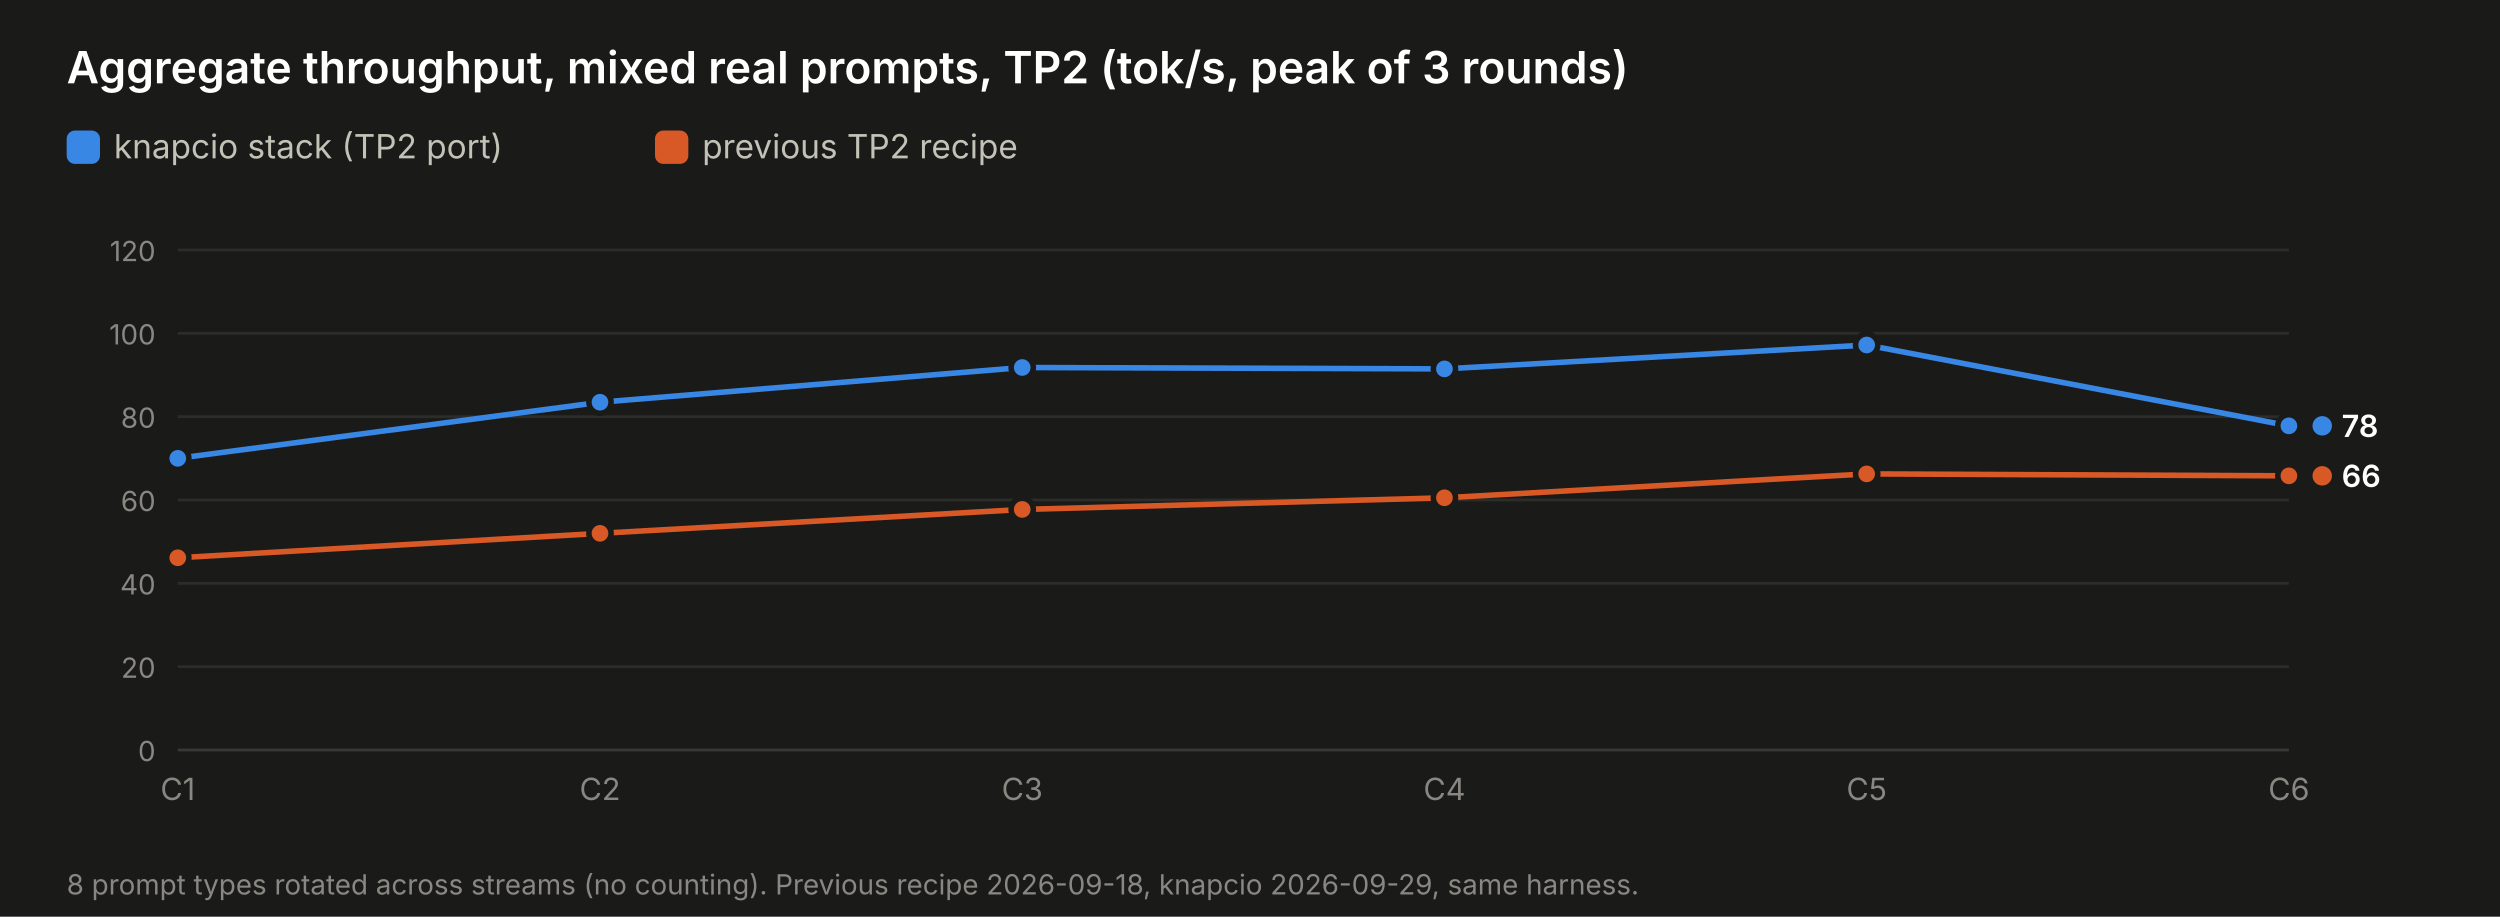
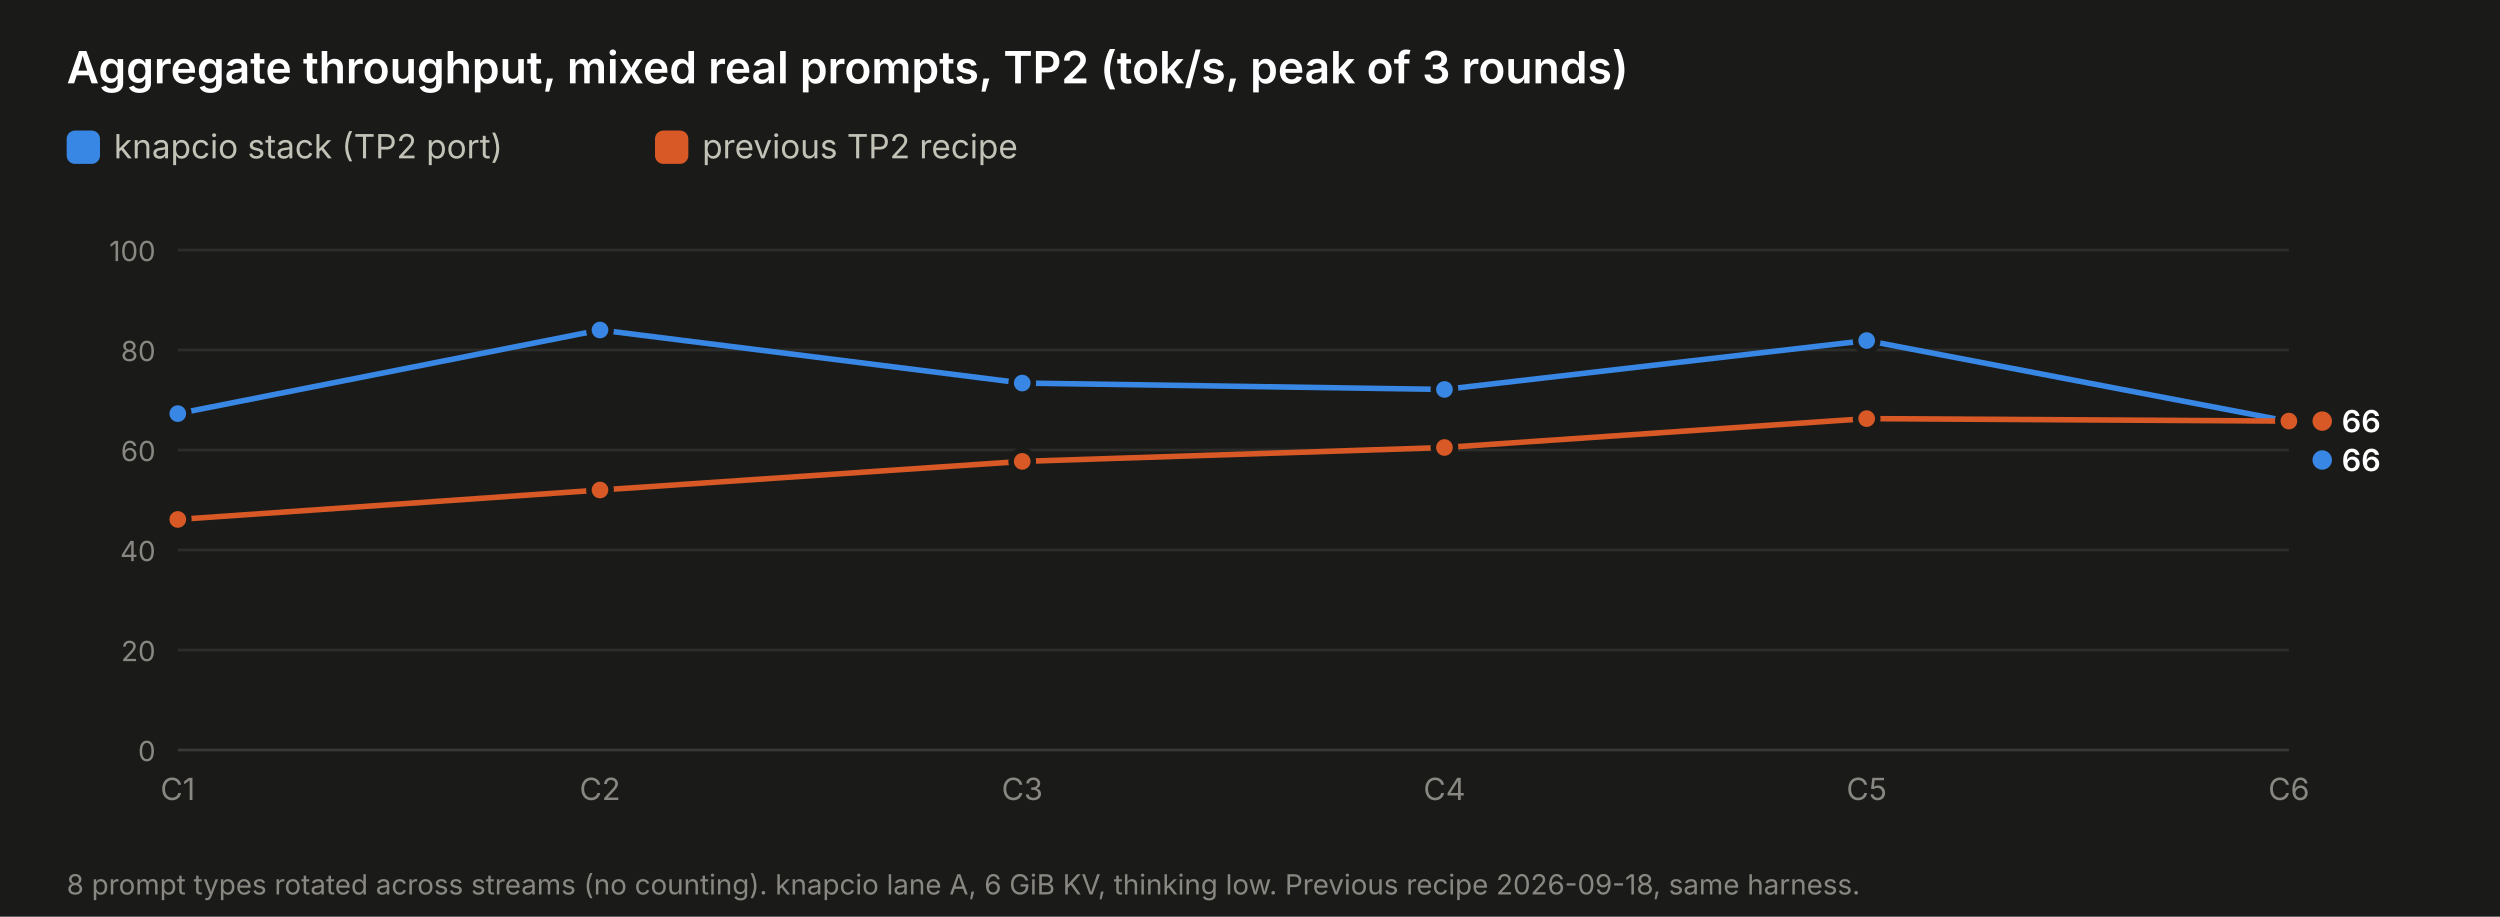
<svg xmlns="http://www.w3.org/2000/svg" width="900" height="330" viewBox="0 0 900 330" role="img" aria-label="Aggregate throughput, mixed real prompts, TP2 (tok/s, peak of 3 rounds)">
  <rect width="900" height="330" fill="#1a1a19" />
  <text x="24.0" y="30.0" font-family="system-ui,-apple-system,Segoe UI,sans-serif" font-size="16" fill="#ffffff" text-anchor="start" font-weight="600">Aggregate throughput, mixed real prompts, TP2 (tok/s, peak of 3 rounds)</text>
  <rect x="24" y="47" width="12" height="12" rx="3" fill="#3987e5" />
  <text x="41.0" y="57.0" font-family="system-ui,-apple-system,Segoe UI,sans-serif" font-size="12" fill="#c3c2b7" text-anchor="start" font-weight="normal">knapcio stack (TP2 port)</text>
  <rect x="235.8" y="47" width="12" height="12" rx="3" fill="#d95926" />
  <text x="252.8" y="57.0" font-family="system-ui,-apple-system,Segoe UI,sans-serif" font-size="12" fill="#c3c2b7" text-anchor="start" font-weight="normal">previous TP2 recipe</text>
  <line x1="64" x2="824" y1="270.0" y2="270.0" stroke="#383835" stroke-width="1" />
  <text x="56.0" y="274.0" font-family="system-ui,-apple-system,Segoe UI,sans-serif" font-size="10" fill="#898781" text-anchor="end" font-weight="normal">0</text>
-   <line x1="64" x2="824" y1="240.0" y2="240.0" stroke="#2c2c2a" stroke-width="1" />
-   <text x="56.0" y="244.0" font-family="system-ui,-apple-system,Segoe UI,sans-serif" font-size="10" fill="#898781" text-anchor="end" font-weight="normal">20</text>
-   <line x1="64" x2="824" y1="210.0" y2="210.0" stroke="#2c2c2a" stroke-width="1" />
-   <text x="56.0" y="214.0" font-family="system-ui,-apple-system,Segoe UI,sans-serif" font-size="10" fill="#898781" text-anchor="end" font-weight="normal">40</text>
-   <line x1="64" x2="824" y1="180.0" y2="180.0" stroke="#2c2c2a" stroke-width="1" />
-   <text x="56.0" y="184.0" font-family="system-ui,-apple-system,Segoe UI,sans-serif" font-size="10" fill="#898781" text-anchor="end" font-weight="normal">60</text>
-   <line x1="64" x2="824" y1="150.0" y2="150.0" stroke="#2c2c2a" stroke-width="1" />
-   <text x="56.0" y="154.0" font-family="system-ui,-apple-system,Segoe UI,sans-serif" font-size="10" fill="#898781" text-anchor="end" font-weight="normal">80</text>
-   <line x1="64" x2="824" y1="120.0" y2="120.0" stroke="#2c2c2a" stroke-width="1" />
-   <text x="56.0" y="124.0" font-family="system-ui,-apple-system,Segoe UI,sans-serif" font-size="10" fill="#898781" text-anchor="end" font-weight="normal">100</text>
+   <line x1="64" x2="824" y1="234.0" y2="234.0" stroke="#2c2c2a" stroke-width="1" />
+   <text x="56.0" y="238.0" font-family="system-ui,-apple-system,Segoe UI,sans-serif" font-size="10" fill="#898781" text-anchor="end" font-weight="normal">20</text>
+   <line x1="64" x2="824" y1="198.0" y2="198.0" stroke="#2c2c2a" stroke-width="1" />
+   <text x="56.0" y="202.0" font-family="system-ui,-apple-system,Segoe UI,sans-serif" font-size="10" fill="#898781" text-anchor="end" font-weight="normal">40</text>
+   <line x1="64" x2="824" y1="162.0" y2="162.0" stroke="#2c2c2a" stroke-width="1" />
+   <text x="56.0" y="166.0" font-family="system-ui,-apple-system,Segoe UI,sans-serif" font-size="10" fill="#898781" text-anchor="end" font-weight="normal">60</text>
+   <line x1="64" x2="824" y1="126.0" y2="126.0" stroke="#2c2c2a" stroke-width="1" />
+   <text x="56.0" y="130.0" font-family="system-ui,-apple-system,Segoe UI,sans-serif" font-size="10" fill="#898781" text-anchor="end" font-weight="normal">80</text>
  <line x1="64" x2="824" y1="90.0" y2="90.0" stroke="#2c2c2a" stroke-width="1" />
-   <text x="56.0" y="94.0" font-family="system-ui,-apple-system,Segoe UI,sans-serif" font-size="10" fill="#898781" text-anchor="end" font-weight="normal">120</text>
+   <text x="56.0" y="94.0" font-family="system-ui,-apple-system,Segoe UI,sans-serif" font-size="10" fill="#898781" text-anchor="end" font-weight="normal">100</text>
  <text x="64.0" y="288.0" font-family="system-ui,-apple-system,Segoe UI,sans-serif" font-size="11" fill="#898781" text-anchor="middle" font-weight="normal">C1</text>
  <text x="216.0" y="288.0" font-family="system-ui,-apple-system,Segoe UI,sans-serif" font-size="11" fill="#898781" text-anchor="middle" font-weight="normal">C2</text>
  <text x="368.0" y="288.0" font-family="system-ui,-apple-system,Segoe UI,sans-serif" font-size="11" fill="#898781" text-anchor="middle" font-weight="normal">C3</text>
  <text x="520.0" y="288.0" font-family="system-ui,-apple-system,Segoe UI,sans-serif" font-size="11" fill="#898781" text-anchor="middle" font-weight="normal">C4</text>
  <text x="672.0" y="288.0" font-family="system-ui,-apple-system,Segoe UI,sans-serif" font-size="11" fill="#898781" text-anchor="middle" font-weight="normal">C5</text>
  <text x="824.0" y="288.0" font-family="system-ui,-apple-system,Segoe UI,sans-serif" font-size="11" fill="#898781" text-anchor="middle" font-weight="normal">C6</text>
-   <polyline points="64.0,165.0 216.0,144.8 368.0,132.3 520.0,132.8 672.0,124.2 824.0,153.3" fill="none" stroke="#3987e5" stroke-width="2" stroke-linejoin="round" stroke-linecap="round" />
-   <circle cx="64.0" cy="165.0" r="4" fill="#3987e5" stroke="#1a1a19" stroke-width="2" />
-   <circle cx="216.0" cy="144.8" r="4" fill="#3987e5" stroke="#1a1a19" stroke-width="2" />
-   <circle cx="368.0" cy="132.3" r="4" fill="#3987e5" stroke="#1a1a19" stroke-width="2" />
-   <circle cx="520.0" cy="132.8" r="4" fill="#3987e5" stroke="#1a1a19" stroke-width="2" />
-   <circle cx="672.0" cy="124.2" r="4" fill="#3987e5" stroke="#1a1a19" stroke-width="2" />
-   <circle cx="824.0" cy="153.3" r="4" fill="#3987e5" stroke="#1a1a19" stroke-width="2" />
-   <polyline points="64.0,200.8 216.0,192.0 368.0,183.4 520.0,179.2 672.0,170.6 824.0,171.3" fill="none" stroke="#d95926" stroke-width="2" stroke-linejoin="round" stroke-linecap="round" />
-   <circle cx="64.0" cy="200.8" r="4" fill="#d95926" stroke="#1a1a19" stroke-width="2" />
-   <circle cx="216.0" cy="192.0" r="4" fill="#d95926" stroke="#1a1a19" stroke-width="2" />
-   <circle cx="368.0" cy="183.4" r="4" fill="#d95926" stroke="#1a1a19" stroke-width="2" />
-   <circle cx="520.0" cy="179.2" r="4" fill="#d95926" stroke="#1a1a19" stroke-width="2" />
-   <circle cx="672.0" cy="170.6" r="4" fill="#d95926" stroke="#1a1a19" stroke-width="2" />
-   <circle cx="824.0" cy="171.3" r="4" fill="#d95926" stroke="#1a1a19" stroke-width="2" />
-   <circle cx="836.0" cy="153.3" r="3.5" fill="#3987e5" />
-   <text x="843.0" y="157.3" font-family="system-ui,-apple-system,Segoe UI,sans-serif" font-size="11" fill="#ffffff" text-anchor="start" font-weight="600">78</text>
-   <circle cx="836.0" cy="171.3" r="3.5" fill="#d95926" />
-   <text x="843.0" y="175.3" font-family="system-ui,-apple-system,Segoe UI,sans-serif" font-size="11" fill="#ffffff" text-anchor="start" font-weight="600">66</text>
-   <text x="24.0" y="322.0" font-family="system-ui,-apple-system,Segoe UI,sans-serif" font-size="10" fill="#898781" text-anchor="start" font-weight="normal">8 prompt types rotated across streams (no counting). Previous recipe 2026-09-18, knapcio 2026-09-29, same harness.</text>
+   <polyline points="64.0,148.9 216.0,118.8 368.0,137.9 520.0,140.2 672.0,122.6 824.0,151.7" fill="none" stroke="#3987e5" stroke-width="2" stroke-linejoin="round" stroke-linecap="round" />
+   <circle cx="64.0" cy="148.9" r="4" fill="#3987e5" stroke="#1a1a19" stroke-width="2" />
+   <circle cx="216.0" cy="118.8" r="4" fill="#3987e5" stroke="#1a1a19" stroke-width="2" />
+   <circle cx="368.0" cy="137.9" r="4" fill="#3987e5" stroke="#1a1a19" stroke-width="2" />
+   <circle cx="520.0" cy="140.2" r="4" fill="#3987e5" stroke="#1a1a19" stroke-width="2" />
+   <circle cx="672.0" cy="122.6" r="4" fill="#3987e5" stroke="#1a1a19" stroke-width="2" />
+   <circle cx="824.0" cy="151.7" r="4" fill="#3987e5" stroke="#1a1a19" stroke-width="2" />
+   <polyline points="64.0,187.0 216.0,176.4 368.0,166.1 520.0,161.1 672.0,150.7 824.0,151.6" fill="none" stroke="#d95926" stroke-width="2" stroke-linejoin="round" stroke-linecap="round" />
+   <circle cx="64.0" cy="187.0" r="4" fill="#d95926" stroke="#1a1a19" stroke-width="2" />
+   <circle cx="216.0" cy="176.4" r="4" fill="#d95926" stroke="#1a1a19" stroke-width="2" />
+   <circle cx="368.0" cy="166.1" r="4" fill="#d95926" stroke="#1a1a19" stroke-width="2" />
+   <circle cx="520.0" cy="161.1" r="4" fill="#d95926" stroke="#1a1a19" stroke-width="2" />
+   <circle cx="672.0" cy="150.7" r="4" fill="#d95926" stroke="#1a1a19" stroke-width="2" />
+   <circle cx="824.0" cy="151.6" r="4" fill="#d95926" stroke="#1a1a19" stroke-width="2" />
+   <circle cx="836.0" cy="151.6" r="3.5" fill="#d95926" />
+   <text x="843.0" y="155.6" font-family="system-ui,-apple-system,Segoe UI,sans-serif" font-size="11" fill="#ffffff" text-anchor="start" font-weight="600">66</text>
+   <circle cx="836.0" cy="165.6" r="3.5" fill="#3987e5" />
+   <text x="843.0" y="169.6" font-family="system-ui,-apple-system,Segoe UI,sans-serif" font-size="11" fill="#ffffff" text-anchor="start" font-weight="600">66</text>
+   <text x="24.0" y="322.0" font-family="system-ui,-apple-system,Segoe UI,sans-serif" font-size="10" fill="#898781" text-anchor="start" font-weight="normal">8 prompt types rotated across streams (no counting). knapcio lane A, 6 GiB KV, thinking low. Previous recipe 2026-09-18, same harness.</text>
</svg>
